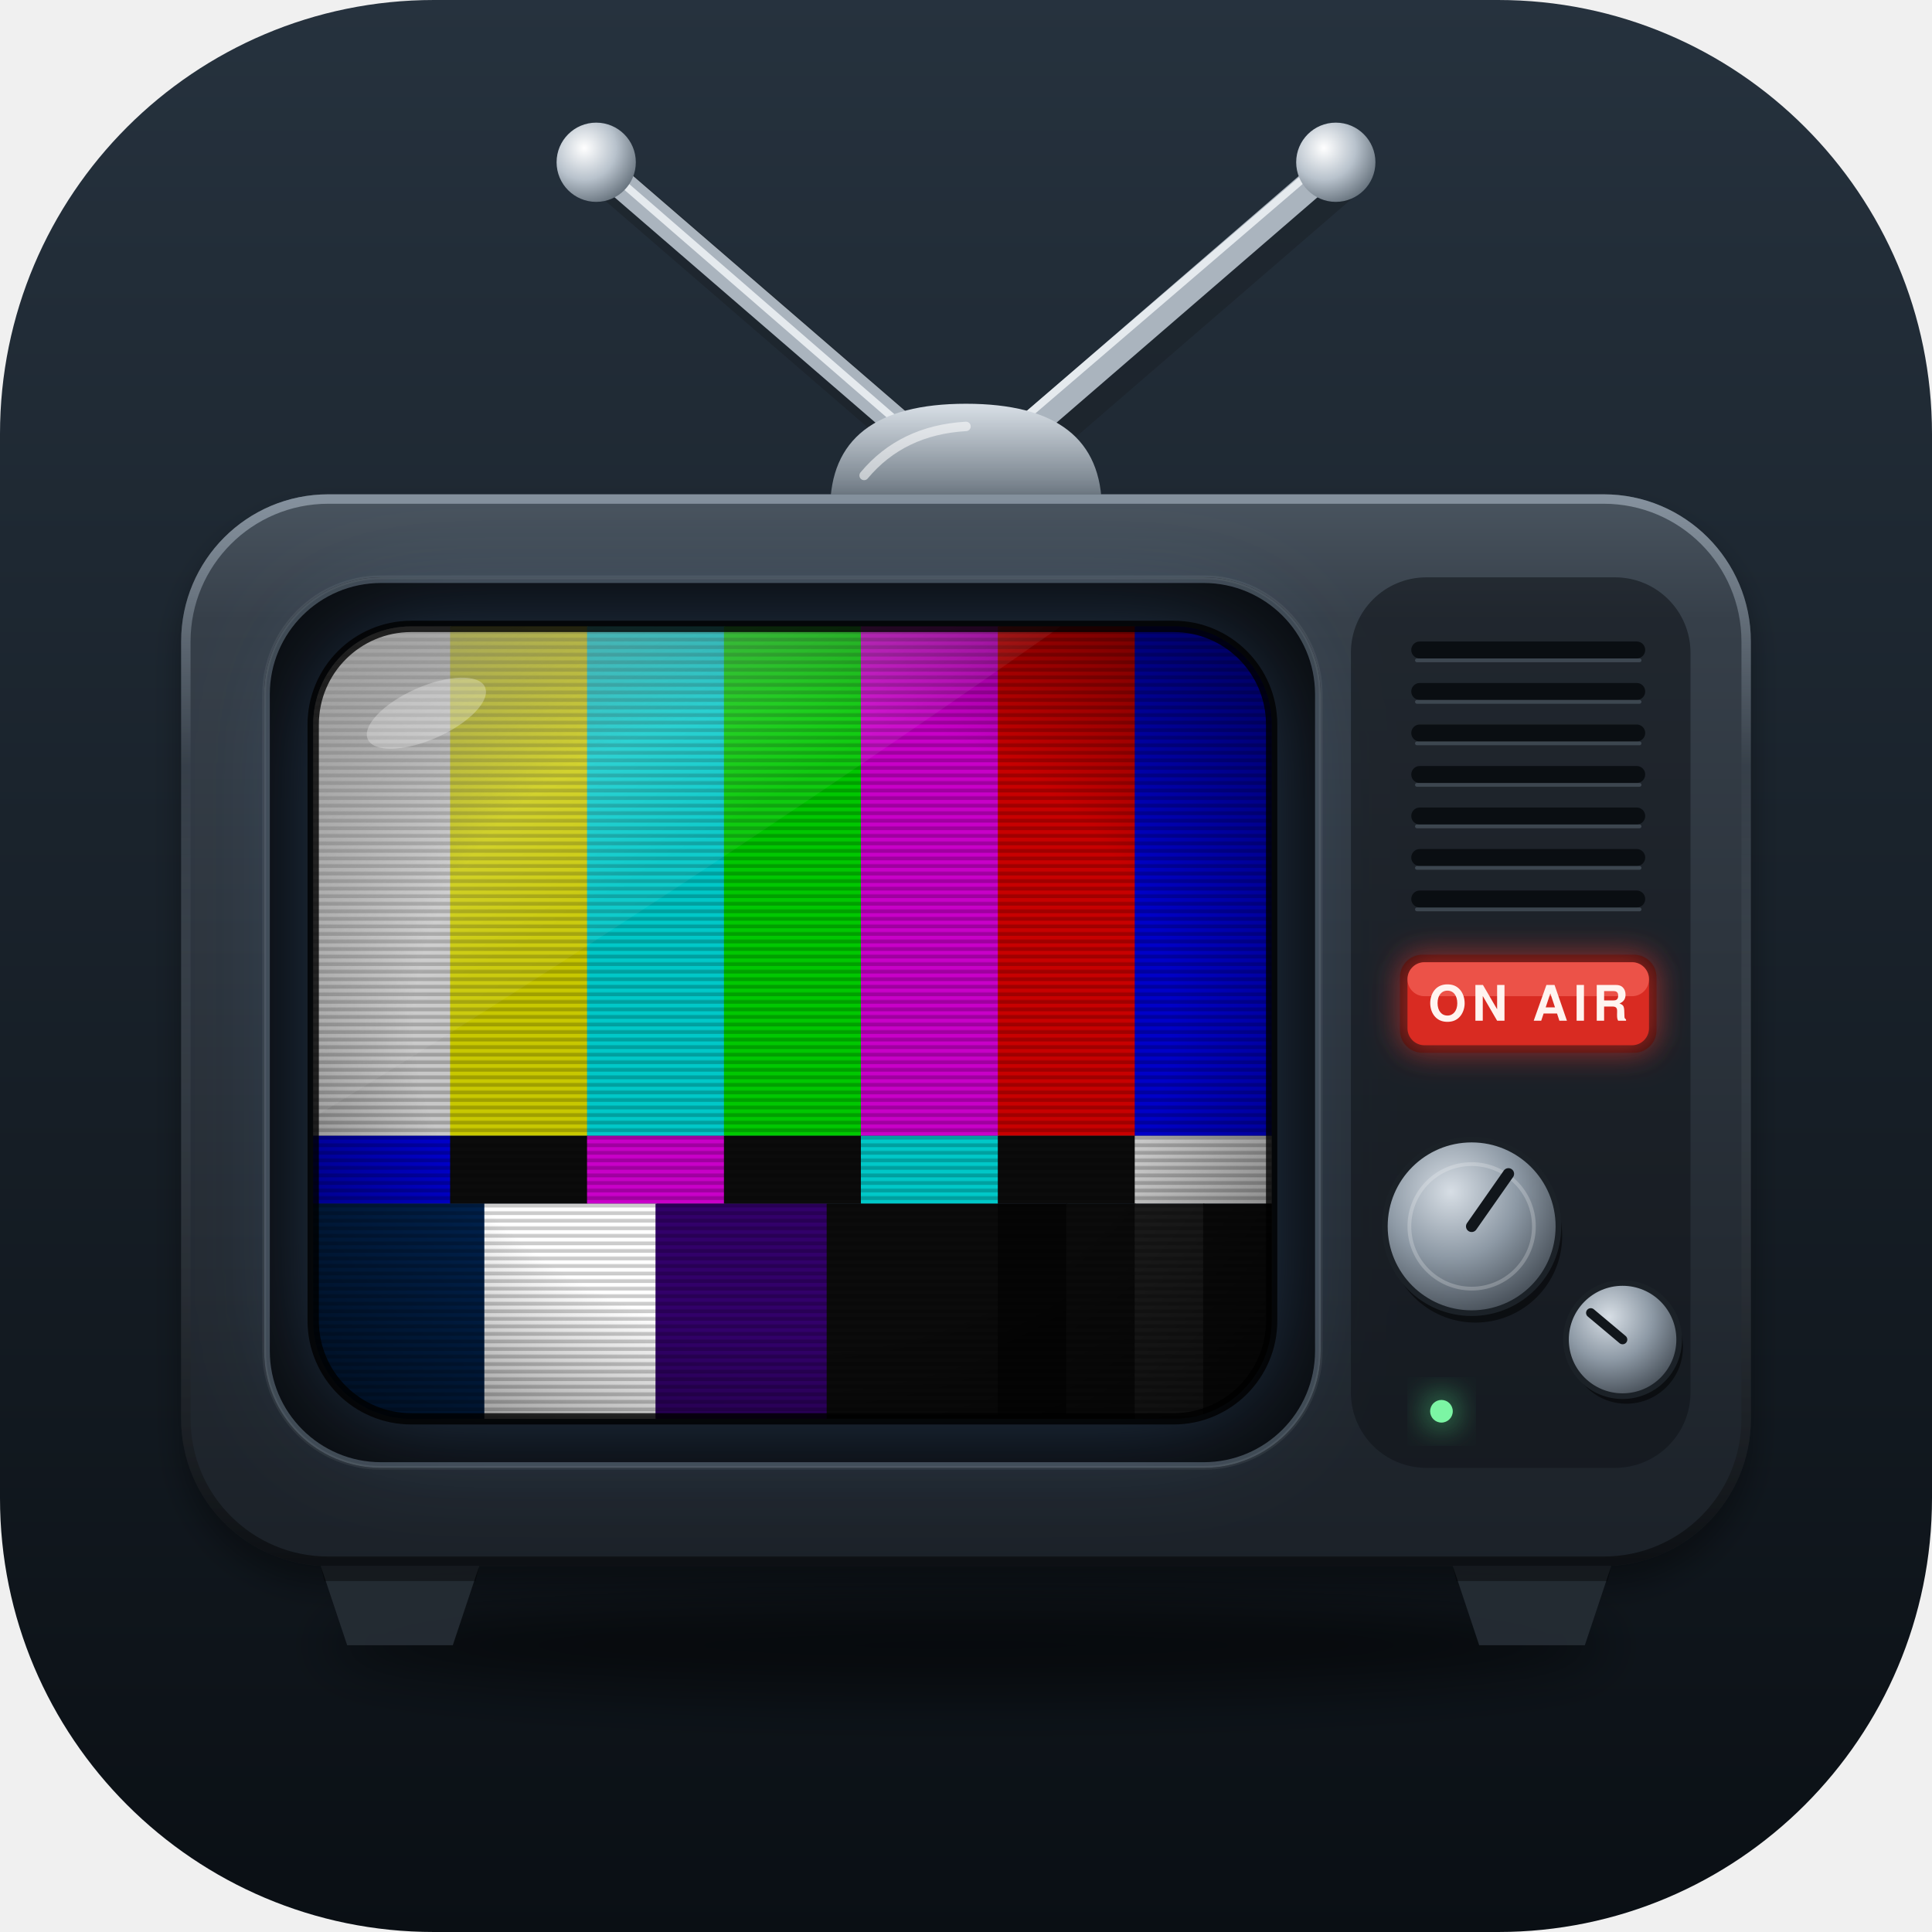
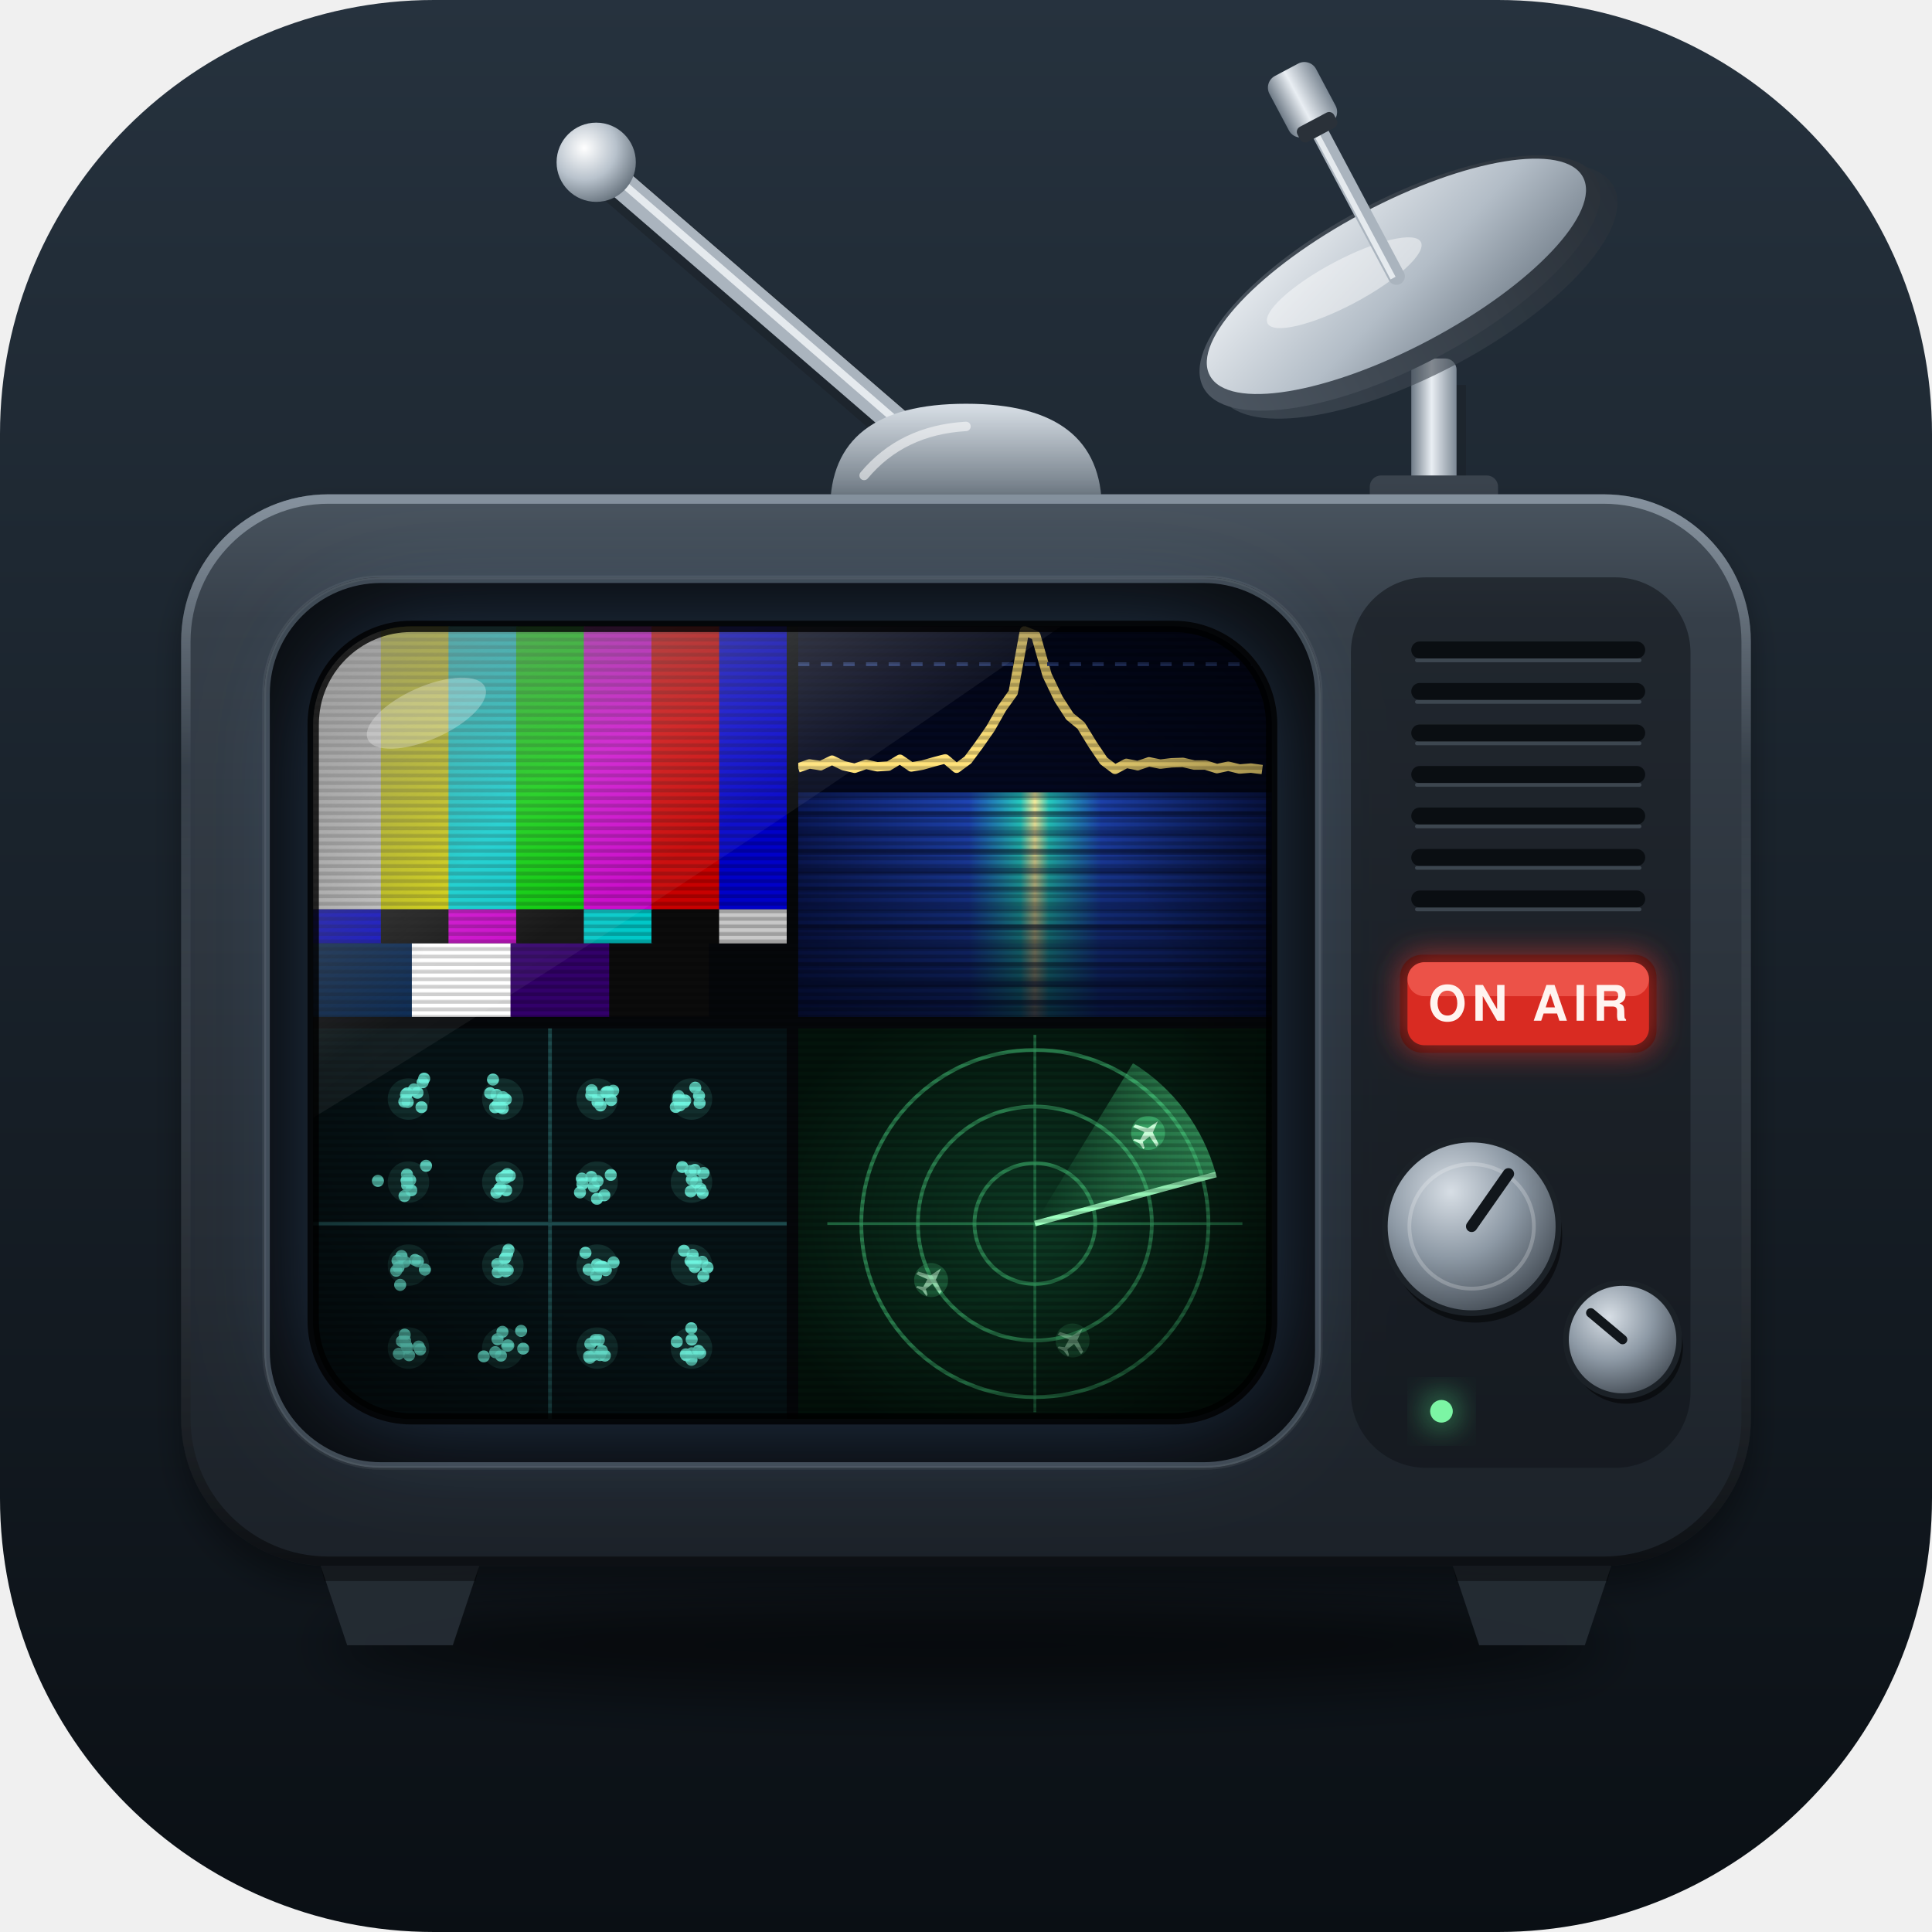
<svg xmlns="http://www.w3.org/2000/svg" viewBox="0 0 1024 1024" width="1024" height="1024">
  <defs>
    <linearGradient id="bg" x1="0" y1="0" x2="0" y2="1">
      <stop offset="0" stop-color="#26323e" />
      <stop offset="1" stop-color="#0a0f14" />
    </linearGradient>
    <linearGradient id="cab" x1="0" y1="0" x2="0" y2="1">
      <stop offset="0" stop-color="#4a5560" />
      <stop offset="0.12" stop-color="#363f49" />
      <stop offset="1" stop-color="#1b2128" />
    </linearGradient>
    <linearGradient id="rim" x1="0" y1="0" x2="0" y2="1">
      <stop offset="0" stop-color="#8b97a3" stop-opacity="0.9" />
      <stop offset="0.25" stop-color="#8b97a3" stop-opacity="0.05" />
      <stop offset="1" stop-color="#000" stop-opacity="0.5" />
    </linearGradient>
    <linearGradient id="metal" x1="0" y1="0" x2="1" y2="0">
      <stop offset="0" stop-color="#6f7b87" />
      <stop offset="0.45" stop-color="#e9eef3" />
      <stop offset="1" stop-color="#7c8894" />
    </linearGradient>
    <radialGradient id="ball" cx="0.35" cy="0.32" r="0.8">
      <stop offset="0" stop-color="#ffffff" />
      <stop offset="0.5" stop-color="#b8c2cc" />
      <stop offset="1" stop-color="#58646f" />
    </radialGradient>
    <linearGradient id="dome" x1="0" y1="0" x2="0" y2="1">
      <stop offset="0" stop-color="#d9e0e7" />
      <stop offset="1" stop-color="#5d6974" />
    </linearGradient>
    <radialGradient id="knob" cx="0.38" cy="0.3" r="0.85">
      <stop offset="0" stop-color="#d7dee5" />
      <stop offset="0.45" stop-color="#8d99a5" />
      <stop offset="1" stop-color="#2e353d" />
    </radialGradient>
    <radialGradient id="vig" cx="0.5" cy="0.5" r="0.72">
      <stop offset="0.55" stop-color="#000" stop-opacity="0" />
      <stop offset="1" stop-color="#000" stop-opacity="0.6" />
    </radialGradient>
    <linearGradient id="glass" x1="0" y1="0" x2="0.9" y2="1">
      <stop offset="0" stop-color="#fff" stop-opacity="0.42" />
      <stop offset="0.5" stop-color="#fff" stop-opacity="0.06" />
      <stop offset="1" stop-color="#fff" stop-opacity="0" />
    </linearGradient>
    <pattern id="scan" width="4" height="4" patternUnits="userSpaceOnUse">
      <rect y="2" width="4" height="2" fill="#000" opacity="0.2" />
    </pattern>
    <clipPath id="screen">
      <rect x="166" y="332" width="508" height="420" rx="52" />
    </clipPath>
    <filter id="b14" x="-20%" y="-50%" width="140%" height="200%">
      <feGaussianBlur stdDeviation="14" />
    </filter>
    <filter id="b30" x="-30%" y="-30%" width="160%" height="160%">
      <feGaussianBlur stdDeviation="30" />
    </filter>
    <filter id="b8" x="-50%" y="-50%" width="200%" height="200%">
      <feGaussianBlur stdDeviation="8" />
    </filter>
+     <linearGradient id="dishf" x1="0" y1="0" x2="1" y2="1">
+       <stop offset="0" stop-color="#f1f4f7" />
+       <stop offset="0.55" stop-color="#b3bdc7" />
+       <stop offset="1" stop-color="#6a7682" />
+     </linearGradient>
+     <linearGradient id="dishb" x1="0" y1="0" x2="1" y2="0">
+       <stop offset="0" stop-color="#4c5661" />
+       <stop offset="1" stop-color="#2a3139" />
+     </linearGradient>
+     <linearGradient id="wf" x1="0" y1="0" x2="1" y2="0">
+       <stop offset="0" stop-color="#0b1a5c" />
+       <stop offset="0.36" stop-color="#1f46b8" />
+       <stop offset="0.47" stop-color="#26d0c4" />
+       <stop offset="0.5" stop-color="#fff3a0" />
+       <stop offset="0.53" stop-color="#26d0c4" />
+       <stop offset="0.64" stop-color="#1f46b8" />
+       <stop offset="1" stop-color="#0b1a5c" />
+     </linearGradient>
+     <linearGradient id="wffade" x1="0" y1="0" x2="0" y2="1">
+       <stop offset="0" stop-color="#03081f" stop-opacity="0" />
+       <stop offset="1" stop-color="#03081f" stop-opacity="0.85" />
+     </linearGradient>
+     <radialGradient id="radbg" cx="0.5" cy="0.5" r="0.6">
+       <stop offset="0" stop-color="#0d3a24" />
+       <stop offset="1" stop-color="#03130b" />
+     </radialGradient>
+     <linearGradient id="sweep" x1="0" y1="0" x2="1" y2="0">
+       <stop offset="0" stop-color="#5dff9e" stop-opacity="0" />
+       <stop offset="1" stop-color="#5dff9e" stop-opacity="0.55" />
+     </linearGradient>
+     <clipPath id="pTL">
+       <rect x="166" y="332" width="251" height="207" />
+     </clipPath>
+     <clipPath id="pTR">
+       <rect x="423" y="332" width="251" height="207" />
+     </clipPath>
+     <clipPath id="pBL">
+       <rect x="166" y="545" width="251" height="207" />
+     </clipPath>
+     <clipPath id="pBR">
+       <rect x="423" y="545" width="251" height="207" />
+     </clipPath>
  </defs>
  <rect width="1024" height="1024" rx="230" fill="url(#bg)" />
  <ellipse cx="512" cy="872" rx="340" ry="26" fill="#000" opacity="0.5" filter="url(#b14)" />
  <g stroke-linecap="round">
    <line x1="494" y1="240" x2="318" y2="88" stroke="#1a1f25" stroke-width="20" opacity="0.5" transform="translate(6,8)" />
-     <line x1="530" y1="240" x2="706" y2="88" stroke="#1a1f25" stroke-width="20" opacity="0.5" transform="translate(6,8)" />
    <line x1="494" y1="240" x2="318" y2="88" stroke="#aab4be" stroke-width="15" />
-     <line x1="530" y1="240" x2="706" y2="88" stroke="#aab4be" stroke-width="15" />
    <line x1="490" y1="236" x2="316" y2="85" stroke="#f4f7fa" stroke-width="4" opacity="0.8" />
-     <line x1="526" y1="236" x2="702" y2="85" stroke="#f4f7fa" stroke-width="4" opacity="0.8" />
  </g>
  <circle cx="316" cy="86" r="21" fill="url(#ball)" />
-   <circle cx="708" cy="86" r="21" fill="url(#ball)" />
+   <g>
+     <line x1="760" y1="262" x2="760" y2="196" stroke="#1a1f25" stroke-width="22" opacity="0.5" transform="translate(6,8)" />
+     <rect x="748" y="190" width="24" height="76" rx="6" fill="url(#metal)" />
+     <rect x="726" y="252" width="68" height="16" rx="6" fill="#3a434d" />
+     <g transform="rotate(-28 742 150)">
+       <ellipse cx="742" cy="150" rx="118" ry="44" fill="url(#dishb)" transform="translate(6,8)" opacity="0.6" />
+       <ellipse cx="742" cy="150" rx="118" ry="44" fill="url(#dishb)" />
+       <ellipse cx="742" cy="146" rx="112" ry="38" fill="url(#dishf)" />
+       <ellipse cx="716" cy="136" rx="46" ry="12" fill="#fff" opacity="0.45" />
+       <line x1="742" y1="146" x2="742" y2="40" stroke="#aab4be" stroke-width="9" stroke-linecap="round" />
+       <line x1="740" y1="146" x2="740" y2="44" stroke="#f4f7fa" stroke-width="3" opacity="0.8" />
+       <rect x="728" y="22" width="28" height="36" rx="7" fill="url(#metal)" />
+       <rect x="731" y="52" width="22" height="9" rx="3" fill="#2a3139" />
+     </g>
+   </g>
  <path d="M440 270 Q440 214 512 214 Q584 214 584 270 Z" fill="url(#dome)" />
  <path d="M458 252 Q478 228 512 226" fill="none" stroke="#fff" stroke-width="5" stroke-linecap="round" opacity="0.55" />
  <rect x="96" y="262" width="832" height="568" rx="78" fill="#000" opacity="0.35" filter="url(#b8)" transform="translate(0,10)" />
  <rect x="96" y="262" width="832" height="568" rx="78" fill="url(#cab)" />
  <rect x="98.5" y="264.5" width="827" height="563" rx="75.5" fill="none" stroke="url(#rim)" stroke-width="5" />
  <g fill="#262d35" opacity="0.9">
    <path d="M170 830 L254 830 L240 872 L184 872 Z" />
    <path d="M770 830 L854 830 L840 872 L784 872 Z" />
  </g>
  <path d="M170 830 L254 830 L252 838 L172 838 Z" fill="#000" opacity="0.4" />
  <path d="M770 830 L854 830 L852 838 L772 838 Z" fill="#000" opacity="0.4" />
  <rect x="140" y="306" width="560" height="472" rx="62" fill="#07090c" />
  <rect x="141.5" y="307.5" width="557" height="469" rx="60.5" fill="none" stroke="#56616c" stroke-width="3" opacity="0.7" />
  <rect x="166" y="332" width="508" height="420" rx="52" fill="#7ab8ff" opacity="0.28" filter="url(#b30)" />
  <g clip-path="url(#screen)">
-     <rect x="166.00" y="332" width="73.17" height="270" fill="#c8c8c8" />
-     <rect x="238.57" y="332" width="73.17" height="270" fill="#c8c800" />
-     <rect x="311.14" y="332" width="73.17" height="270" fill="#00c8c8" />
-     <rect x="383.71" y="332" width="73.17" height="270" fill="#00c800" />
-     <rect x="456.29" y="332" width="73.17" height="270" fill="#c800c8" />
-     <rect x="528.86" y="332" width="73.17" height="270" fill="#c80000" />
-     <rect x="601.43" y="332" width="73.17" height="270" fill="#0000c8" />
-     <rect x="166.00" y="602" width="73.17" height="36" fill="#0000c8" />
-     <rect x="238.57" y="602" width="73.17" height="36" fill="#0b0b0b" />
-     <rect x="311.14" y="602" width="73.17" height="36" fill="#c800c8" />
-     <rect x="383.71" y="602" width="73.17" height="36" fill="#0b0b0b" />
-     <rect x="456.29" y="602" width="73.17" height="36" fill="#00c8c8" />
-     <rect x="528.86" y="602" width="73.17" height="36" fill="#0b0b0b" />
-     <rect x="601.43" y="602" width="73.17" height="36" fill="#c8c8c8" />
-     <rect x="166.00" y="638" width="91.31" height="114" fill="#00214c" />
-     <rect x="256.71" y="638" width="91.31" height="114" fill="#ffffff" />
-     <rect x="347.43" y="638" width="91.31" height="114" fill="#32006a" />
-     <rect x="438.14" y="638" width="91.31" height="114" fill="#0b0b0b" />
-     <rect x="528.86" y="638" width="36.89" height="114" fill="#050505" />
-     <rect x="565.14" y="638" width="36.89" height="114" fill="#0b0b0b" />
-     <rect x="601.43" y="638" width="36.89" height="114" fill="#1c1c1c" />
-     <rect x="637.71" y="638" width="36.89" height="114" fill="#0b0b0b" />
+     <rect x="166" y="332" width="508" height="420" fill="#05070a" />
+     <g clip-path="url(#pTL)">
+       <rect x="166.00" y="332" width="36.46" height="150" fill="#c8c8c8" />
+       <rect x="201.86" y="332" width="36.46" height="150" fill="#c8c800" />
+       <rect x="237.71" y="332" width="36.46" height="150" fill="#00c8c8" />
+       <rect x="273.57" y="332" width="36.46" height="150" fill="#00c800" />
+       <rect x="309.43" y="332" width="36.46" height="150" fill="#c800c8" />
+       <rect x="345.29" y="332" width="36.46" height="150" fill="#c80000" />
+       <rect x="381.14" y="332" width="36.46" height="150" fill="#0000c8" />
+       <rect x="166.00" y="482" width="36.46" height="18" fill="#0000c8" />
+       <rect x="201.86" y="482" width="36.46" height="18" fill="#0b0b0b" />
+       <rect x="237.71" y="482" width="36.46" height="18" fill="#c800c8" />
+       <rect x="273.57" y="482" width="36.46" height="18" fill="#0b0b0b" />
+       <rect x="309.43" y="482" width="36.46" height="18" fill="#00c8c8" />
+       <rect x="345.29" y="482" width="36.46" height="18" fill="#0b0b0b" />
+       <rect x="381.14" y="482" width="36.46" height="18" fill="#c8c8c8" />
+       <rect x="166.00" y="500" width="52.89" height="39" fill="#00214c" />
+       <rect x="218.29" y="500" width="52.89" height="39" fill="#ffffff" />
+       <rect x="270.58" y="500" width="52.89" height="39" fill="#32006a" />
+       <rect x="322.88" y="500" width="52.89" height="39" fill="#0b0b0b" />
+     </g>
+     <g clip-path="url(#pTR)">
+       <rect x="423" y="332" width="251" height="207" fill="#03081f" />
+       <rect x="423" y="420" width="251" height="119" fill="url(#wf)" />
+       <rect x="423" y="420" width="251" height="3" fill="#03081f" opacity="0.32" />
+       <rect x="423" y="430" width="251" height="3" fill="#03081f" opacity="0.41" />
+       <rect x="423" y="440" width="251" height="3" fill="#03081f" opacity="0.36" />
+       <rect x="423" y="450" width="251" height="3" fill="#03081f" opacity="0.43" />
+       <rect x="423" y="460" width="251" height="3" fill="#03081f" opacity="0.44" />
+       <rect x="423" y="470" width="251" height="3" fill="#03081f" opacity="0.27" />
+       <rect x="423" y="480" width="251" height="3" fill="#03081f" opacity="0.25" />
+       <rect x="423" y="490" width="251" height="3" fill="#03081f" opacity="0.50" />
+       <rect x="423" y="500" width="251" height="3" fill="#03081f" opacity="0.33" />
+       <rect x="423" y="510" width="251" height="3" fill="#03081f" opacity="0.32" />
+       <rect x="423" y="520" width="251" height="3" fill="#03081f" opacity="0.55" />
+       <rect x="423" y="530" width="251" height="3" fill="#03081f" opacity="0.39" />
+       <rect x="423" y="420" width="251" height="119" fill="url(#wffade)" />
+       <polyline points="423,407.0 429,404.9 435,405.8 441,402.9 447,405.8 453,407.2 459,405.1 465,406.4 471,406.0 477,402.4 483,406.5 489,405.5 495,403.8 501,402.2 507,407.2 513,402.8 519,394.7 525,386.1 531,375.5 537,367.1 543,334.4 549,336.8 555,357.9 561,370.4 567,379.7 573,384.6 579,394.4 585,403.3 591,407.8 597,404.6 603,405.8 609,403.8 615,405.0 621,404.3 627,404.1 633,405.5 639,405.5 645,407.4 651,406.1 657,407.6 663,407.1 669,407.9" fill="none" stroke="#ffe27a" stroke-width="5" stroke-linejoin="round" />
+       <line x1="423" y1="352" x2="674" y2="352" stroke="#2b3f7a" stroke-width="2" stroke-dasharray="6 6" />
+     </g>
+     <g clip-path="url(#pBL)">
+       <rect x="166" y="545" width="251" height="207" fill="#061316" />
+       <line x1="291.5" y1="545" x2="291.5" y2="752" stroke="#1d4a4c" stroke-width="2" />
+       <line x1="166" y1="648.5" x2="417" y2="648.5" stroke="#1d4a4c" stroke-width="2" />
+       <circle cx="215.2" cy="580.1" r="3.2" fill="#6ff5df" opacity="0.85" />
+       <circle cx="224.0" cy="573.6" r="3.2" fill="#6ff5df" opacity="0.85" />
+       <circle cx="221.3" cy="579.2" r="3.2" fill="#6ff5df" opacity="0.85" />
+       <circle cx="215.8" cy="579.5" r="3.2" fill="#6ff5df" opacity="0.85" />
+       <circle cx="219.4" cy="577.4" r="3.2" fill="#6ff5df" opacity="0.85" />
+       <circle cx="216.1" cy="584.1" r="3.2" fill="#6ff5df" opacity="0.85" />
+       <circle cx="224.8" cy="571.7" r="3.2" fill="#6ff5df" opacity="0.85" />
+       <circle cx="223.4" cy="586.8" r="3.2" fill="#6ff5df" opacity="0.85" />
+       <circle cx="214.3" cy="583.9" r="3.2" fill="#6ff5df" opacity="0.85" />
+       <circle cx="216.5" cy="582.5" r="11" fill="#6ff5df" opacity="0.12" />
+       <circle cx="214.4" cy="633.9" r="3.2" fill="#6ff5df" opacity="0.85" />
+       <circle cx="217.4" cy="625.5" r="3.2" fill="#6ff5df" opacity="0.85" />
+       <circle cx="215.5" cy="625.6" r="3.2" fill="#6ff5df" opacity="0.85" />
+       <circle cx="215.7" cy="622.5" r="3.2" fill="#6ff5df" opacity="0.85" />
+       <circle cx="225.8" cy="617.9" r="3.2" fill="#6ff5df" opacity="0.85" />
+       <circle cx="200.3" cy="625.9" r="3.2" fill="#6ff5df" opacity="0.85" />
+       <circle cx="215.8" cy="628.2" r="3.2" fill="#6ff5df" opacity="0.85" />
+       <circle cx="215.6" cy="625.8" r="3.2" fill="#6ff5df" opacity="0.85" />
+       <circle cx="218.0" cy="630.9" r="3.2" fill="#6ff5df" opacity="0.85" />
+       <circle cx="216.5" cy="626.5" r="11" fill="#6ff5df" opacity="0.12" />
+       <circle cx="214.5" cy="668.8" r="3.2" fill="#6ff5df" opacity="0.85" />
+       <circle cx="225.2" cy="672.9" r="3.2" fill="#6ff5df" opacity="0.85" />
+       <circle cx="212.1" cy="681.0" r="3.2" fill="#6ff5df" opacity="0.85" />
+       <circle cx="220.0" cy="667.8" r="3.2" fill="#6ff5df" opacity="0.85" />
+       <circle cx="211.2" cy="671.8" r="3.2" fill="#6ff5df" opacity="0.85" />
+       <circle cx="212.8" cy="665.7" r="3.2" fill="#6ff5df" opacity="0.85" />
+       <circle cx="210.7" cy="668.2" r="3.2" fill="#6ff5df" opacity="0.85" />
+       <circle cx="221.5" cy="668.5" r="3.2" fill="#6ff5df" opacity="0.85" />
+       <circle cx="210.0" cy="673.5" r="3.2" fill="#6ff5df" opacity="0.85" />
+       <circle cx="216.5" cy="670.5" r="11" fill="#6ff5df" opacity="0.12" />
+       <circle cx="216.8" cy="718.3" r="3.2" fill="#6ff5df" opacity="0.85" />
+       <circle cx="221.9" cy="713.7" r="3.2" fill="#6ff5df" opacity="0.85" />
+       <circle cx="215.8" cy="714.3" r="3.2" fill="#6ff5df" opacity="0.85" />
+       <circle cx="211.4" cy="717.5" r="3.2" fill="#6ff5df" opacity="0.85" />
+       <circle cx="222.7" cy="715.3" r="3.2" fill="#6ff5df" opacity="0.85" />
+       <circle cx="215.4" cy="713.3" r="3.2" fill="#6ff5df" opacity="0.85" />
+       <circle cx="213.0" cy="710.9" r="3.2" fill="#6ff5df" opacity="0.85" />
+       <circle cx="214.7" cy="710.7" r="3.2" fill="#6ff5df" opacity="0.85" />
+       <circle cx="214.5" cy="707.4" r="3.2" fill="#6ff5df" opacity="0.85" />
+       <circle cx="216.5" cy="714.5" r="11" fill="#6ff5df" opacity="0.12" />
+       <circle cx="268.1" cy="582.7" r="3.2" fill="#6ff5df" opacity="0.85" />
+       <circle cx="261.3" cy="572.2" r="3.2" fill="#6ff5df" opacity="0.85" />
+       <circle cx="266.5" cy="587.5" r="3.2" fill="#6ff5df" opacity="0.85" />
+       <circle cx="263.2" cy="580.3" r="3.2" fill="#6ff5df" opacity="0.85" />
+       <circle cx="263.9" cy="585.4" r="3.2" fill="#6ff5df" opacity="0.85" />
+       <circle cx="262.4" cy="586.9" r="3.2" fill="#6ff5df" opacity="0.85" />
+       <circle cx="265.1" cy="586.7" r="3.2" fill="#6ff5df" opacity="0.85" />
+       <circle cx="266.6" cy="581.5" r="3.2" fill="#6ff5df" opacity="0.85" />
+       <circle cx="259.8" cy="579.4" r="3.2" fill="#6ff5df" opacity="0.85" />
+       <circle cx="266.5" cy="582.5" r="11" fill="#6ff5df" opacity="0.12" />
+       <circle cx="265.3" cy="629.5" r="3.2" fill="#6ff5df" opacity="0.85" />
+       <circle cx="267.6" cy="623.4" r="3.2" fill="#6ff5df" opacity="0.85" />
+       <circle cx="268.3" cy="630.9" r="3.2" fill="#6ff5df" opacity="0.85" />
+       <circle cx="265.8" cy="624.5" r="3.2" fill="#6ff5df" opacity="0.85" />
+       <circle cx="264.7" cy="630.1" r="3.2" fill="#6ff5df" opacity="0.85" />
+       <circle cx="268.9" cy="622.3" r="3.2" fill="#6ff5df" opacity="0.85" />
+       <circle cx="268.2" cy="624.3" r="3.2" fill="#6ff5df" opacity="0.85" />
+       <circle cx="263.1" cy="632.1" r="3.2" fill="#6ff5df" opacity="0.85" />
+       <circle cx="270.2" cy="623.2" r="3.2" fill="#6ff5df" opacity="0.85" />
+       <circle cx="266.5" cy="626.5" r="11" fill="#6ff5df" opacity="0.12" />
+       <circle cx="266.9" cy="672.8" r="3.2" fill="#6ff5df" opacity="0.85" />
+       <circle cx="263.6" cy="670.0" r="3.2" fill="#6ff5df" opacity="0.85" />
+       <circle cx="269.5" cy="662.4" r="3.2" fill="#6ff5df" opacity="0.85" />
+       <circle cx="268.0" cy="673.8" r="3.2" fill="#6ff5df" opacity="0.85" />
+       <circle cx="268.8" cy="664.5" r="3.2" fill="#6ff5df" opacity="0.85" />
+       <circle cx="267.9" cy="666.6" r="3.2" fill="#6ff5df" opacity="0.85" />
+       <circle cx="269.1" cy="673.2" r="3.2" fill="#6ff5df" opacity="0.85" />
+       <circle cx="267.5" cy="667.1" r="3.2" fill="#6ff5df" opacity="0.85" />
+       <circle cx="263.8" cy="674.3" r="3.2" fill="#6ff5df" opacity="0.85" />
+       <circle cx="266.5" cy="670.5" r="11" fill="#6ff5df" opacity="0.12" />
+       <circle cx="262.5" cy="716.7" r="3.2" fill="#6ff5df" opacity="0.85" />
+       <circle cx="268.8" cy="713.2" r="3.2" fill="#6ff5df" opacity="0.85" />
+       <circle cx="277.3" cy="714.8" r="3.2" fill="#6ff5df" opacity="0.85" />
+       <circle cx="276.2" cy="705.4" r="3.2" fill="#6ff5df" opacity="0.85" />
+       <circle cx="256.4" cy="718.9" r="3.2" fill="#6ff5df" opacity="0.85" />
+       <circle cx="269.4" cy="713.1" r="3.2" fill="#6ff5df" opacity="0.85" />
+       <circle cx="266.3" cy="705.9" r="3.2" fill="#6ff5df" opacity="0.85" />
+       <circle cx="263.7" cy="709.8" r="3.2" fill="#6ff5df" opacity="0.85" />
+       <circle cx="265.5" cy="718.5" r="3.2" fill="#6ff5df" opacity="0.85" />
+       <circle cx="266.5" cy="714.5" r="11" fill="#6ff5df" opacity="0.12" />
+       <circle cx="316.7" cy="584.2" r="3.2" fill="#6ff5df" opacity="0.85" />
+       <circle cx="313.4" cy="580.5" r="3.2" fill="#6ff5df" opacity="0.85" />
+       <circle cx="317.0" cy="581.2" r="3.2" fill="#6ff5df" opacity="0.85" />
+       <circle cx="322.2" cy="578.6" r="3.2" fill="#6ff5df" opacity="0.85" />
+       <circle cx="325.0" cy="578.1" r="3.2" fill="#6ff5df" opacity="0.85" />
+       <circle cx="321.3" cy="579.0" r="3.2" fill="#6ff5df" opacity="0.85" />
+       <circle cx="323.9" cy="583.1" r="3.2" fill="#6ff5df" opacity="0.85" />
+       <circle cx="318.3" cy="585.9" r="3.2" fill="#6ff5df" opacity="0.85" />
+       <circle cx="313.6" cy="577.8" r="3.2" fill="#6ff5df" opacity="0.85" />
+       <circle cx="316.5" cy="582.5" r="11" fill="#6ff5df" opacity="0.12" />
+       <circle cx="307.4" cy="632.0" r="3.2" fill="#6ff5df" opacity="0.85" />
+       <circle cx="313.4" cy="623.8" r="3.2" fill="#6ff5df" opacity="0.85" />
+       <circle cx="316.4" cy="635.4" r="3.2" fill="#6ff5df" opacity="0.85" />
+       <circle cx="308.7" cy="627.6" r="3.2" fill="#6ff5df" opacity="0.85" />
+       <circle cx="314.7" cy="628.9" r="3.2" fill="#6ff5df" opacity="0.85" />
+       <circle cx="308.4" cy="624.7" r="3.2" fill="#6ff5df" opacity="0.85" />
+       <circle cx="320.3" cy="633.5" r="3.2" fill="#6ff5df" opacity="0.85" />
+       <circle cx="323.7" cy="622.7" r="3.2" fill="#6ff5df" opacity="0.85" />
+       <circle cx="316.7" cy="626.0" r="3.2" fill="#6ff5df" opacity="0.85" />
+       <circle cx="316.5" cy="626.5" r="11" fill="#6ff5df" opacity="0.12" />
+       <circle cx="310.3" cy="664.0" r="3.2" fill="#6ff5df" opacity="0.85" />
+       <circle cx="319.9" cy="671.6" r="3.2" fill="#6ff5df" opacity="0.85" />
+       <circle cx="315.9" cy="676.0" r="3.2" fill="#6ff5df" opacity="0.85" />
+       <circle cx="312.0" cy="672.9" r="3.2" fill="#6ff5df" opacity="0.85" />
+       <circle cx="316.5" cy="670.2" r="3.2" fill="#6ff5df" opacity="0.85" />
+       <circle cx="318.7" cy="671.3" r="3.2" fill="#6ff5df" opacity="0.85" />
+       <circle cx="317.7" cy="671.7" r="3.2" fill="#6ff5df" opacity="0.85" />
+       <circle cx="325.2" cy="669.1" r="3.2" fill="#6ff5df" opacity="0.85" />
+       <circle cx="321.1" cy="673.2" r="3.2" fill="#6ff5df" opacity="0.85" />
+       <circle cx="316.5" cy="670.5" r="11" fill="#6ff5df" opacity="0.12" />
+       <circle cx="314.9" cy="718.1" r="3.2" fill="#6ff5df" opacity="0.85" />
+       <circle cx="312.6" cy="719.7" r="3.2" fill="#6ff5df" opacity="0.85" />
+       <circle cx="312.9" cy="712.3" r="3.2" fill="#6ff5df" opacity="0.85" />
+       <circle cx="318.0" cy="718.2" r="3.2" fill="#6ff5df" opacity="0.85" />
+       <circle cx="320.6" cy="718.5" r="3.2" fill="#6ff5df" opacity="0.85" />
+       <circle cx="315.6" cy="710.2" r="3.2" fill="#6ff5df" opacity="0.85" />
+       <circle cx="319.0" cy="715.9" r="3.2" fill="#6ff5df" opacity="0.85" />
+       <circle cx="312.2" cy="718.9" r="3.2" fill="#6ff5df" opacity="0.85" />
+       <circle cx="317.4" cy="710.2" r="3.2" fill="#6ff5df" opacity="0.85" />
+       <circle cx="316.5" cy="714.5" r="11" fill="#6ff5df" opacity="0.12" />
+       <circle cx="368.5" cy="576.5" r="3.2" fill="#6ff5df" opacity="0.85" />
+       <circle cx="362.6" cy="584.3" r="3.2" fill="#6ff5df" opacity="0.85" />
+       <circle cx="359.5" cy="582.7" r="3.2" fill="#6ff5df" opacity="0.85" />
+       <circle cx="360.4" cy="585.8" r="3.2" fill="#6ff5df" opacity="0.85" />
+       <circle cx="363.2" cy="583.3" r="3.2" fill="#6ff5df" opacity="0.85" />
+       <circle cx="359.7" cy="581.0" r="3.2" fill="#6ff5df" opacity="0.85" />
+       <circle cx="370.8" cy="584.6" r="3.2" fill="#6ff5df" opacity="0.85" />
+       <circle cx="358.2" cy="586.7" r="3.2" fill="#6ff5df" opacity="0.85" />
+       <circle cx="370.5" cy="580.8" r="3.2" fill="#6ff5df" opacity="0.85" />
+       <circle cx="366.5" cy="582.5" r="11" fill="#6ff5df" opacity="0.12" />
+       <circle cx="372.9" cy="621.7" r="3.2" fill="#6ff5df" opacity="0.85" />
+       <circle cx="366.1" cy="631.5" r="3.2" fill="#6ff5df" opacity="0.85" />
+       <circle cx="372.4" cy="632.3" r="3.2" fill="#6ff5df" opacity="0.85" />
+       <circle cx="361.6" cy="618.5" r="3.2" fill="#6ff5df" opacity="0.85" />
+       <circle cx="368.3" cy="620.1" r="3.2" fill="#6ff5df" opacity="0.85" />
+       <circle cx="365.9" cy="620.7" r="3.2" fill="#6ff5df" opacity="0.85" />
+       <circle cx="371.3" cy="630.1" r="3.2" fill="#6ff5df" opacity="0.85" />
+       <circle cx="369.0" cy="626.6" r="3.2" fill="#6ff5df" opacity="0.85" />
+       <circle cx="366.7" cy="625.2" r="3.2" fill="#6ff5df" opacity="0.85" />
+       <circle cx="366.5" cy="626.5" r="11" fill="#6ff5df" opacity="0.12" />
+       <circle cx="368.2" cy="671.6" r="3.2" fill="#6ff5df" opacity="0.85" />
+       <circle cx="368.6" cy="668.6" r="3.2" fill="#6ff5df" opacity="0.85" />
+       <circle cx="375.0" cy="671.8" r="3.2" fill="#6ff5df" opacity="0.85" />
+       <circle cx="372.8" cy="676.5" r="3.2" fill="#6ff5df" opacity="0.85" />
+       <circle cx="362.5" cy="662.9" r="3.2" fill="#6ff5df" opacity="0.85" />
+       <circle cx="372.2" cy="668.8" r="3.2" fill="#6ff5df" opacity="0.85" />
+       <circle cx="366.9" cy="669.3" r="3.2" fill="#6ff5df" opacity="0.85" />
+       <circle cx="367.1" cy="665.1" r="3.2" fill="#6ff5df" opacity="0.85" />
+       <circle cx="366.0" cy="668.4" r="3.2" fill="#6ff5df" opacity="0.85" />
+       <circle cx="366.5" cy="670.5" r="11" fill="#6ff5df" opacity="0.12" />
+       <circle cx="366.4" cy="704.0" r="3.2" fill="#6ff5df" opacity="0.85" />
+       <circle cx="370.2" cy="716.0" r="3.2" fill="#6ff5df" opacity="0.85" />
+       <circle cx="358.7" cy="711.2" r="3.2" fill="#6ff5df" opacity="0.85" />
+       <circle cx="366.6" cy="717.3" r="3.2" fill="#6ff5df" opacity="0.85" />
+       <circle cx="366.5" cy="720.7" r="3.2" fill="#6ff5df" opacity="0.85" />
+       <circle cx="366.6" cy="710.0" r="3.2" fill="#6ff5df" opacity="0.85" />
+       <circle cx="363.5" cy="717.8" r="3.2" fill="#6ff5df" opacity="0.85" />
+       <circle cx="363.7" cy="718.3" r="3.2" fill="#6ff5df" opacity="0.85" />
+       <circle cx="371.1" cy="717.1" r="3.2" fill="#6ff5df" opacity="0.85" />
+       <circle cx="366.5" cy="714.5" r="11" fill="#6ff5df" opacity="0.12" />
+     </g>
+     <g clip-path="url(#pBR)">
+       <rect x="423" y="545" width="251" height="207" fill="url(#radbg)" />
+       <circle cx="548.5" cy="648.5" r="32" fill="none" stroke="#2f8f58" stroke-width="2" opacity="0.8" />
+       <circle cx="548.5" cy="648.5" r="62" fill="none" stroke="#2f8f58" stroke-width="2" opacity="0.8" />
+       <circle cx="548.5" cy="648.5" r="92" fill="none" stroke="#2f8f58" stroke-width="2" opacity="0.8" />
+       <line x1="438.5" y1="648.5" x2="658.5" y2="648.5" stroke="#2f8f58" stroke-width="1.5" opacity="0.6" />
+       <line x1="548.5" y1="548.5" x2="548.5" y2="748.5" stroke="#2f8f58" stroke-width="1.5" opacity="0.6" />
+       <path d="M548.5 648.5 L644.5 622.5 A 100 100 0 0 0 600.5 563.5 Z" fill="url(#sweep)" />
+       <line x1="548.5" y1="648.5" x2="644.5" y2="622.5" stroke="#9dffbf" stroke-width="3" />
+       <circle cx="608.5" cy="600.5" r="9" fill="#5dff9e" opacity="0.35" />
+       <path transform="translate(608.5,600.5) rotate(40) scale(0.9)" d="M0 -9 L2 -2 L9 1 L9 3 L2 1 L1 6 L4 8 L4 9 L0 8 L-4 9 L-4 8 L-1 6 L-2 1 L-9 3 L-9 1 L-2 -2 Z" fill="#c9ffd9" opacity="1.00" />
+       <circle cx="493.5" cy="678.5" r="9" fill="#5dff9e" opacity="0.21" />
+       <path transform="translate(493.5,678.5) rotate(40) scale(0.9)" d="M0 -9 L2 -2 L9 1 L9 3 L2 1 L1 6 L4 8 L4 9 L0 8 L-4 9 L-4 8 L-1 6 L-2 1 L-9 3 L-9 1 L-2 -2 Z" fill="#c9ffd9" opacity="0.60" />
+       <circle cx="568.5" cy="710.5" r="9" fill="#5dff9e" opacity="0.16" />
+       <path transform="translate(568.5,710.5) rotate(40) scale(0.9)" d="M0 -9 L2 -2 L9 1 L9 3 L2 1 L1 6 L4 8 L4 9 L0 8 L-4 9 L-4 8 L-1 6 L-2 1 L-9 3 L-9 1 L-2 -2 Z" fill="#c9ffd9" opacity="0.45" />
+     </g>
+     <rect x="417" y="332" width="6" height="420" fill="#05070a" />
+     <rect x="166" y="539" width="508" height="6" fill="#05070a" />
    <rect x="166" y="332" width="508" height="420" fill="url(#scan)" />
    <rect x="166" y="332" width="508" height="420" fill="url(#vig)" />
    <path d="M166 332 H562.24 Q359.04 474.8 166 592.4 Z" fill="url(#glass)" />
    <ellipse cx="226" cy="378" rx="34" ry="14" fill="#fff" opacity="0.28" transform="rotate(-24 226 378)" />
  </g>
  <rect x="166" y="332" width="508" height="420" rx="52" fill="none" stroke="#000" stroke-width="6" opacity="0.8" />
  <rect x="716" y="306" width="180" height="472" rx="40" fill="#0e1318" opacity="0.55" />
  <rect x="748" y="340" width="124" height="9" rx="4.5" fill="#0a0e12" />
  <rect x="750" y="349" width="120" height="2" rx="1" fill="#56626e" opacity="0.55" />
  <rect x="748" y="362" width="124" height="9" rx="4.5" fill="#0a0e12" />
  <rect x="750" y="371" width="120" height="2" rx="1" fill="#56626e" opacity="0.55" />
  <rect x="748" y="384" width="124" height="9" rx="4.5" fill="#0a0e12" />
  <rect x="750" y="393" width="120" height="2" rx="1" fill="#56626e" opacity="0.55" />
  <rect x="748" y="406" width="124" height="9" rx="4.5" fill="#0a0e12" />
  <rect x="750" y="415" width="120" height="2" rx="1" fill="#56626e" opacity="0.55" />
  <rect x="748" y="428" width="124" height="9" rx="4.5" fill="#0a0e12" />
  <rect x="750" y="437" width="120" height="2" rx="1" fill="#56626e" opacity="0.55" />
  <rect x="748" y="450" width="124" height="9" rx="4.5" fill="#0a0e12" />
  <rect x="750" y="459" width="120" height="2" rx="1" fill="#56626e" opacity="0.55" />
  <rect x="748" y="472" width="124" height="9" rx="4.5" fill="#0a0e12" />
  <rect x="750" y="481" width="120" height="2" rx="1" fill="#56626e" opacity="0.55" />
  <rect x="742" y="506" width="136" height="52" rx="12" fill="#2a0d0c" />
  <rect x="742" y="506" width="136" height="52" rx="12" fill="#ff3b30" opacity="0.55" filter="url(#b8)" />
  <rect x="746" y="510" width="128" height="44" rx="9" fill="#d92b22" />
  <rect x="746" y="510" width="128" height="18" rx="9" fill="#ff7a6e" opacity="0.5" />
  <text x="810" y="541" text-anchor="middle" font-family="Helvetica Neue, Helvetica, Arial, sans-serif" font-weight="700" font-size="26" letter-spacing="3" fill="#fff4f0">ON AIR</text>
  <g>
    <circle cx="780" cy="650" r="46" fill="#000" opacity="0.5" transform="translate(2,5)" />
    <circle cx="780" cy="650" r="46" fill="url(#knob)" />
    <circle cx="780" cy="650" r="46" fill="none" stroke="#1b2127" stroke-width="3" />
    <circle cx="780" cy="650" r="33" fill="none" stroke="#fff" stroke-opacity="0.22" stroke-width="2" />
    <line x1="780" y1="650" x2="780" y2="616" stroke="#11161b" stroke-width="6" stroke-linecap="round" transform="rotate(35 780 650)" />
    <circle cx="860" cy="710" r="30" fill="#000" opacity="0.5" transform="translate(2,4)" />
    <circle cx="860" cy="710" r="30" fill="url(#knob)" />
    <circle cx="860" cy="710" r="30" fill="none" stroke="#1b2127" stroke-width="3" />
    <line x1="860" y1="710" x2="860" y2="688" stroke="#11161b" stroke-width="5" stroke-linecap="round" transform="rotate(-50 860 710)" />
  </g>
  <circle cx="764" cy="748" r="9" fill="#4bd67f" opacity="0.6" filter="url(#b8)" />
  <circle cx="764" cy="748" r="6" fill="#7cf5a4" />
  <rect x="140" y="306" width="560" height="472" rx="62" fill="none" stroke="#fff" stroke-opacity="0.06" stroke-width="2" />
</svg>
